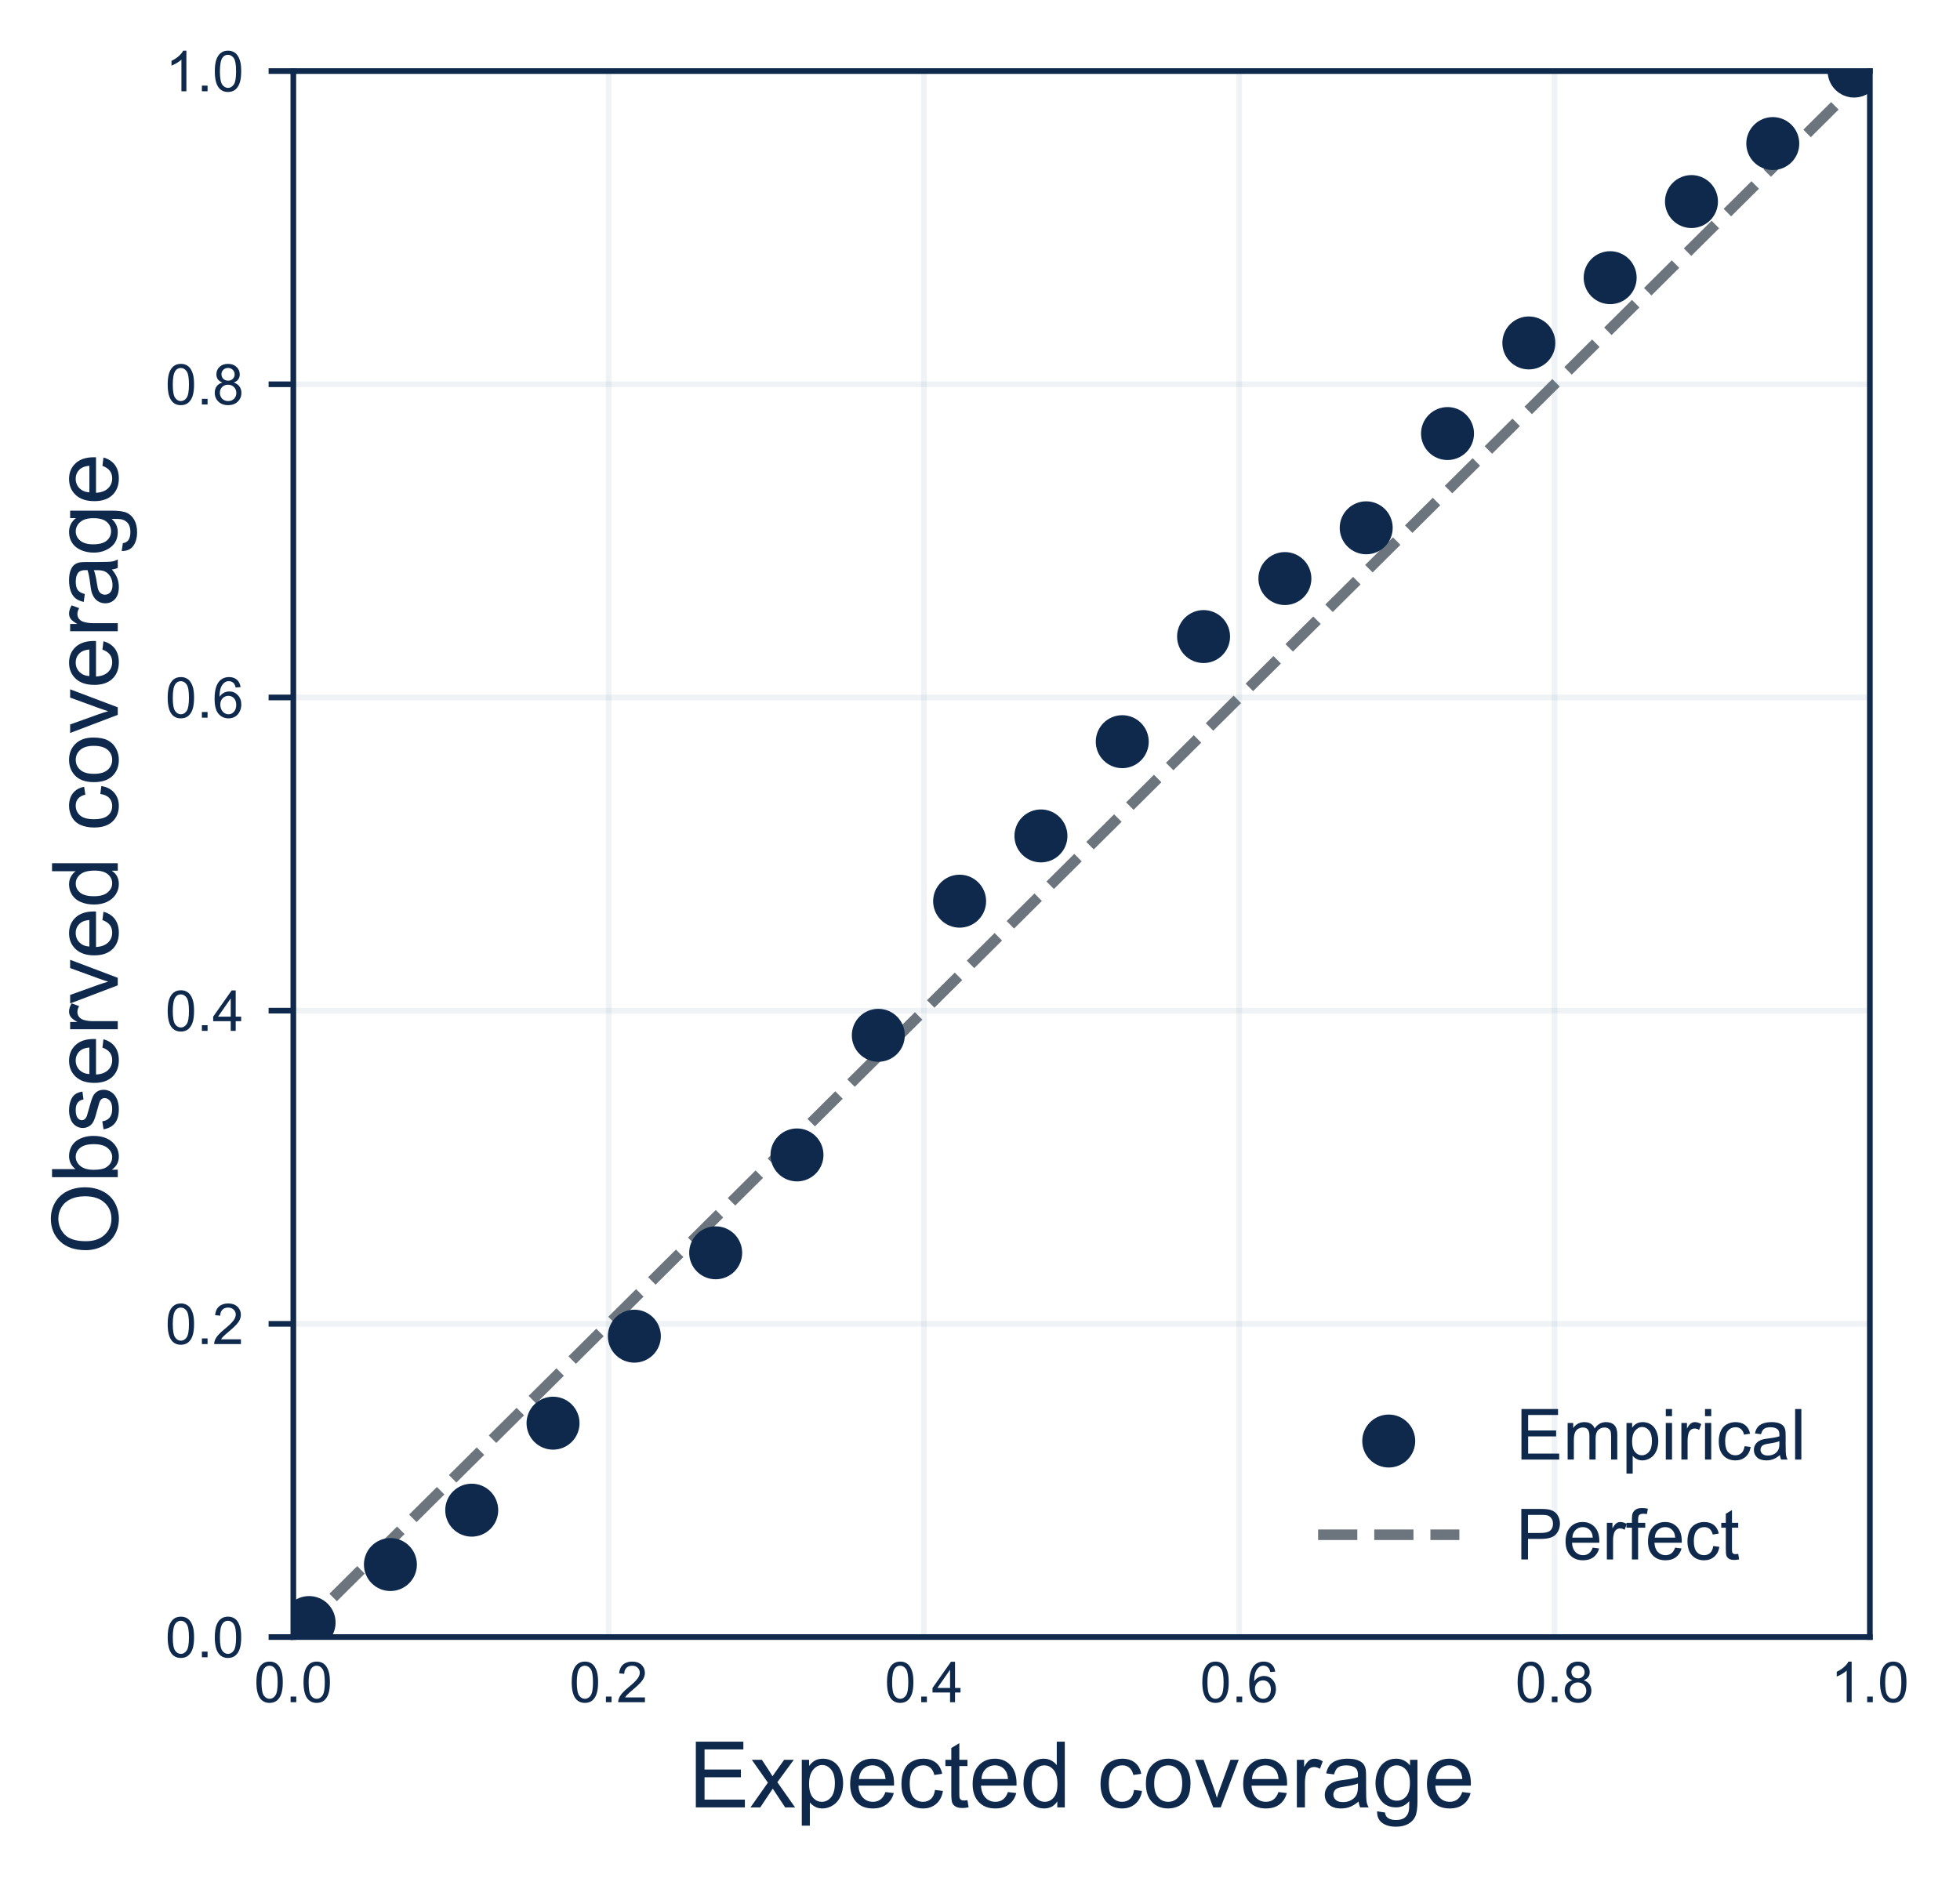
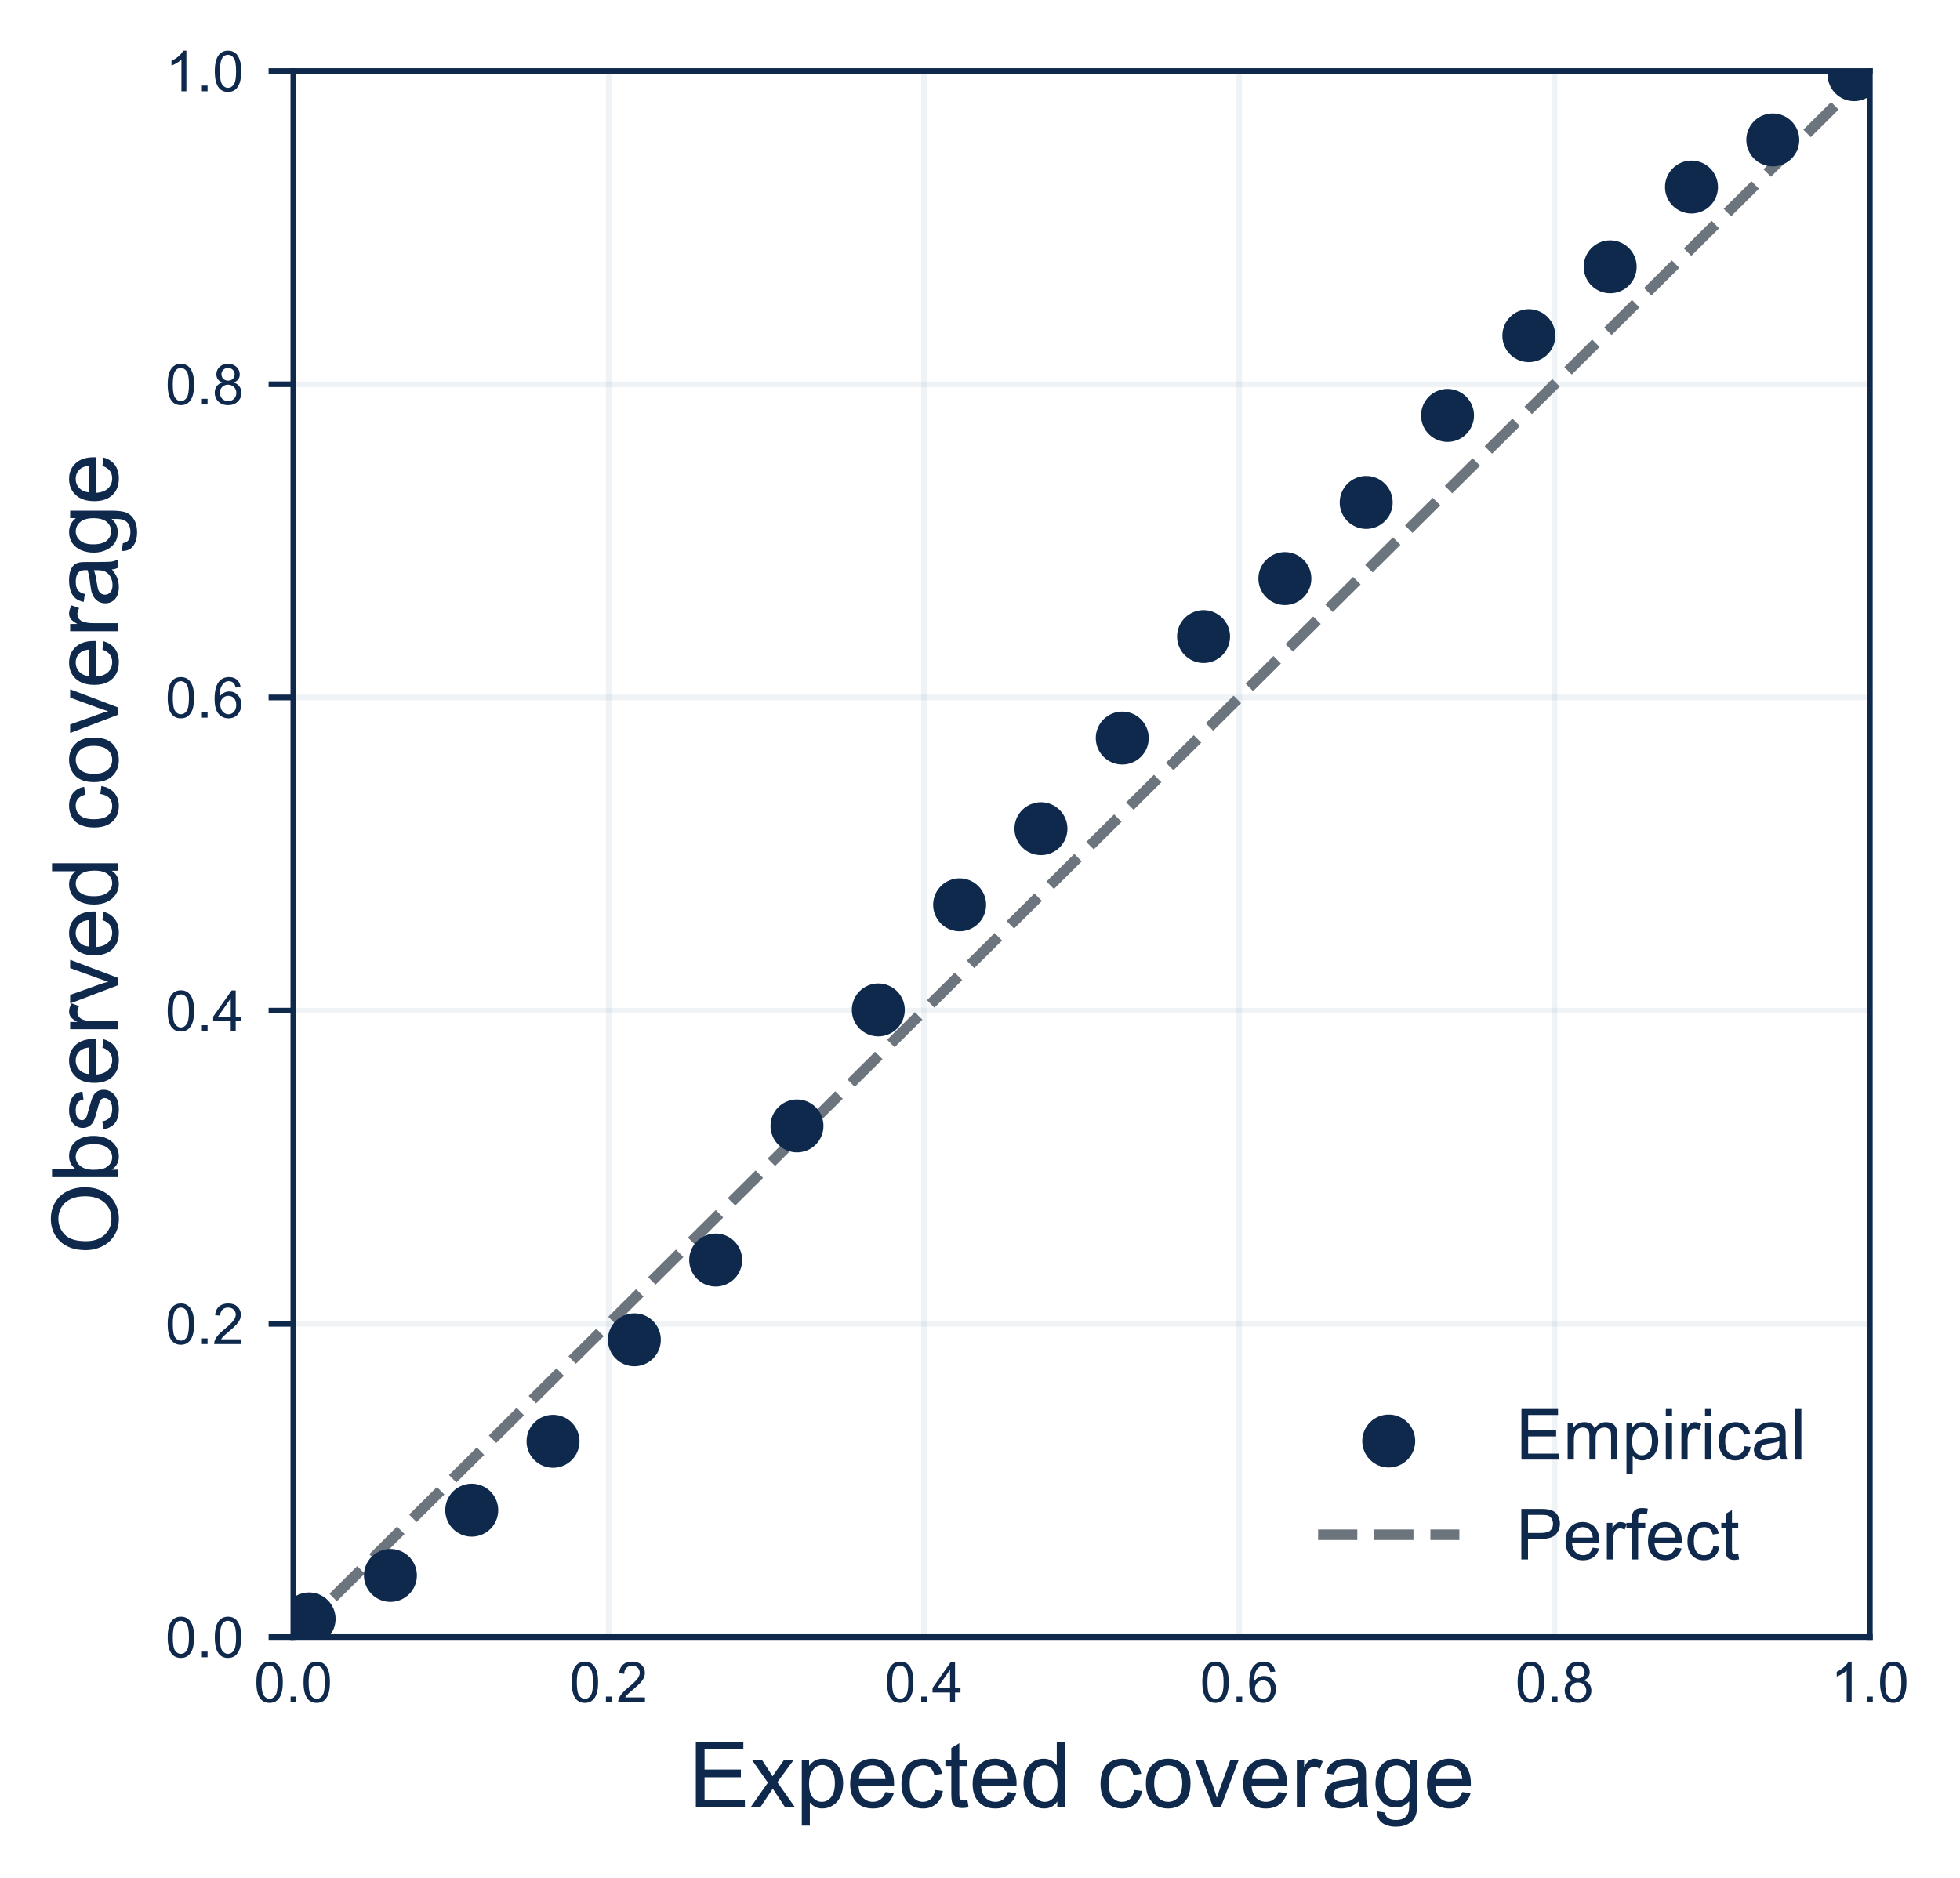
<svg xmlns="http://www.w3.org/2000/svg" xmlns:xlink="http://www.w3.org/1999/xlink" width="277.488pt" height="265.881pt" viewBox="0 0 277.488 265.881" version="1.1">
  <defs>
    <style type="text/css">*{stroke-linejoin: round; stroke-linecap: butt}</style>
  </defs>
  <g id="figure_1">
    <g id="patch_1">
      <path d="M 0 265.881  L 277.488 265.881  L 277.488 0  L 0 0  L 0 265.881  z " style="fill: none" />
    </g>
    <g id="axes_1">
      <g id="patch_2">
        <path d="M 41.528 231.823  L 264.728 231.823  L 264.728 10.063  L 41.528 10.063  L 41.528 231.823  z " style="fill: none" />
      </g>
      <g id="line2d_1">
-         <path d="M 41.528 231.823  L 264.728 10.063  " clip-path="url(#p362c05d0bc)" style="fill: none; stroke-dasharray: 5.55,2.4; stroke-dashoffset: 0; stroke: #6c757d; stroke-width: 1.5" />
+         <path d="M 41.528 231.823  L 264.728 10.063  " clip-path="url(#p320920000f)" style="fill: none; stroke-dasharray: 5.55,2.4; stroke-dashoffset: 0; stroke: #6c757d; stroke-width: 1.5" />
      </g>
      <g id="matplotlib.axis_1">
        <g id="xtick_1">
          <g id="line2d_2">
-             <path d="M 41.528 231.823  L 41.528 10.063  " clip-path="url(#p362c05d0bc)" style="fill: none; stroke: #5f86a5; stroke-opacity: 0.1; stroke-width: 0.8; stroke-linecap: square" />
+             <path d="M 41.528 231.823  L 41.528 10.063  " clip-path="url(#p320920000f)" style="fill: none; stroke: #5f86a5; stroke-opacity: 0.1; stroke-width: 0.8; stroke-linecap: square" />
          </g>
          <g id="line2d_3" />
          <g id="text_1">
            <g style="fill: #0e294c" transform="translate(35.96781 241.0494) scale(0.08 -0.08)">
              <defs>
                <path id="ArialMT-30" d="M 266 2259  Q 266 3072 433 3567  Q 600 4063 929 4331  Q 1259 4600 1759 4600  Q 2128 4600 2406 4451  Q 2684 4303 2865 4023  Q 3047 3744 3150 3342  Q 3253 2941 3253 2259  Q 3253 1453 3087 958  Q 2922 463 2592 192  Q 2263 -78 1759 -78  Q 1097 -78 719 397  Q 266 969 266 2259  z M 844 2259  Q 844 1131 1108 757  Q 1372 384 1759 384  Q 2147 384 2411 759  Q 2675 1134 2675 2259  Q 2675 3391 2411 3762  Q 2147 4134 1753 4134  Q 1366 4134 1134 3806  Q 844 3388 844 2259  z " transform="scale(0.015625)" />
                <path id="ArialMT-2e" d="M 581 0  L 581 641  L 1222 641  L 1222 0  L 581 0  z " transform="scale(0.015625)" />
              </defs>
              <use xlink:href="#ArialMT-30" />
              <use xlink:href="#ArialMT-2e" transform="translate(55.61523 0)" />
              <use xlink:href="#ArialMT-30" transform="translate(83.39844 0)" />
            </g>
          </g>
        </g>
        <g id="xtick_2">
          <g id="line2d_4">
-             <path d="M 86.168 231.823  L 86.168 10.063  " clip-path="url(#p362c05d0bc)" style="fill: none; stroke: #5f86a5; stroke-opacity: 0.1; stroke-width: 0.8; stroke-linecap: square" />
+             <path d="M 86.168 231.823  L 86.168 10.063  " clip-path="url(#p320920000f)" style="fill: none; stroke: #5f86a5; stroke-opacity: 0.1; stroke-width: 0.8; stroke-linecap: square" />
          </g>
          <g id="line2d_5" />
          <g id="text_2">
            <g style="fill: #0e294c" transform="translate(80.60781 241.0494) scale(0.08 -0.08)">
              <defs>
                <path id="ArialMT-32" d="M 3222 541  L 3222 0  L 194 0  Q 188 203 259 391  Q 375 700 629 1000  Q 884 1300 1366 1694  Q 2113 2306 2375 2664  Q 2638 3022 2638 3341  Q 2638 3675 2398 3904  Q 2159 4134 1775 4134  Q 1369 4134 1125 3890  Q 881 3647 878 3216  L 300 3275  Q 359 3922 746 4261  Q 1134 4600 1788 4600  Q 2447 4600 2831 4234  Q 3216 3869 3216 3328  Q 3216 3053 3103 2787  Q 2991 2522 2730 2228  Q 2469 1934 1863 1422  Q 1356 997 1212 845  Q 1069 694 975 541  L 3222 541  z " transform="scale(0.015625)" />
              </defs>
              <use xlink:href="#ArialMT-30" />
              <use xlink:href="#ArialMT-2e" transform="translate(55.61523 0)" />
              <use xlink:href="#ArialMT-32" transform="translate(83.39844 0)" />
            </g>
          </g>
        </g>
        <g id="xtick_3">
          <g id="line2d_6">
-             <path d="M 130.808 231.823  L 130.808 10.063  " clip-path="url(#p362c05d0bc)" style="fill: none; stroke: #5f86a5; stroke-opacity: 0.1; stroke-width: 0.8; stroke-linecap: square" />
+             <path d="M 130.808 231.823  L 130.808 10.063  " clip-path="url(#p320920000f)" style="fill: none; stroke: #5f86a5; stroke-opacity: 0.1; stroke-width: 0.8; stroke-linecap: square" />
          </g>
          <g id="line2d_7" />
          <g id="text_3">
            <g style="fill: #0e294c" transform="translate(125.2478 241.0494) scale(0.08 -0.08)">
              <defs>
                <path id="ArialMT-34" d="M 2069 0  L 2069 1097  L 81 1097  L 81 1613  L 2172 4581  L 2631 4581  L 2631 1613  L 3250 1613  L 3250 1097  L 2631 1097  L 2631 0  L 2069 0  z M 2069 1613  L 2069 3678  L 634 1613  L 2069 1613  z " transform="scale(0.015625)" />
              </defs>
              <use xlink:href="#ArialMT-30" />
              <use xlink:href="#ArialMT-2e" transform="translate(55.61523 0)" />
              <use xlink:href="#ArialMT-34" transform="translate(83.39844 0)" />
            </g>
          </g>
        </g>
        <g id="xtick_4">
          <g id="line2d_8">
-             <path d="M 175.448 231.823  L 175.448 10.063  " clip-path="url(#p362c05d0bc)" style="fill: none; stroke: #5f86a5; stroke-opacity: 0.1; stroke-width: 0.8; stroke-linecap: square" />
+             <path d="M 175.448 231.823  L 175.448 10.063  " clip-path="url(#p320920000f)" style="fill: none; stroke: #5f86a5; stroke-opacity: 0.1; stroke-width: 0.8; stroke-linecap: square" />
          </g>
          <g id="line2d_9" />
          <g id="text_4">
            <g style="fill: #0e294c" transform="translate(169.8878 241.0494) scale(0.08 -0.08)">
              <defs>
                <path id="ArialMT-36" d="M 3184 3459  L 2625 3416  Q 2550 3747 2413 3897  Q 2184 4138 1850 4138  Q 1581 4138 1378 3988  Q 1113 3794 959 3422  Q 806 3050 800 2363  Q 1003 2672 1297 2822  Q 1591 2972 1913 2972  Q 2475 2972 2870 2558  Q 3266 2144 3266 1488  Q 3266 1056 3080 686  Q 2894 316 2569 119  Q 2244 -78 1831 -78  Q 1128 -78 684 439  Q 241 956 241 2144  Q 241 3472 731 4075  Q 1159 4600 1884 4600  Q 2425 4600 2770 4297  Q 3116 3994 3184 3459  z M 888 1484  Q 888 1194 1011 928  Q 1134 663 1356 523  Q 1578 384 1822 384  Q 2178 384 2434 671  Q 2691 959 2691 1453  Q 2691 1928 2437 2201  Q 2184 2475 1800 2475  Q 1419 2475 1153 2201  Q 888 1928 888 1484  z " transform="scale(0.015625)" />
              </defs>
              <use xlink:href="#ArialMT-30" />
              <use xlink:href="#ArialMT-2e" transform="translate(55.61523 0)" />
              <use xlink:href="#ArialMT-36" transform="translate(83.39844 0)" />
            </g>
          </g>
        </g>
        <g id="xtick_5">
          <g id="line2d_10">
-             <path d="M 220.088 231.823  L 220.088 10.063  " clip-path="url(#p362c05d0bc)" style="fill: none; stroke: #5f86a5; stroke-opacity: 0.1; stroke-width: 0.8; stroke-linecap: square" />
+             <path d="M 220.088 231.823  L 220.088 10.063  " clip-path="url(#p320920000f)" style="fill: none; stroke: #5f86a5; stroke-opacity: 0.1; stroke-width: 0.8; stroke-linecap: square" />
          </g>
          <g id="line2d_11" />
          <g id="text_5">
            <g style="fill: #0e294c" transform="translate(214.5278 241.0494) scale(0.08 -0.08)">
              <defs>
                <path id="ArialMT-38" d="M 1131 2484  Q 781 2613 612 2850  Q 444 3088 444 3419  Q 444 3919 803 4259  Q 1163 4600 1759 4600  Q 2359 4600 2725 4251  Q 3091 3903 3091 3403  Q 3091 3084 2923 2848  Q 2756 2613 2416 2484  Q 2838 2347 3058 2040  Q 3278 1734 3278 1309  Q 3278 722 2862 322  Q 2447 -78 1769 -78  Q 1091 -78 675 323  Q 259 725 259 1325  Q 259 1772 486 2073  Q 713 2375 1131 2484  z M 1019 3438  Q 1019 3113 1228 2906  Q 1438 2700 1772 2700  Q 2097 2700 2305 2904  Q 2513 3109 2513 3406  Q 2513 3716 2298 3927  Q 2084 4138 1766 4138  Q 1444 4138 1231 3931  Q 1019 3725 1019 3438  z M 838 1322  Q 838 1081 952 856  Q 1066 631 1291 507  Q 1516 384 1775 384  Q 2178 384 2440 643  Q 2703 903 2703 1303  Q 2703 1709 2433 1975  Q 2163 2241 1756 2241  Q 1359 2241 1098 1978  Q 838 1716 838 1322  z " transform="scale(0.015625)" />
              </defs>
              <use xlink:href="#ArialMT-30" />
              <use xlink:href="#ArialMT-2e" transform="translate(55.61523 0)" />
              <use xlink:href="#ArialMT-38" transform="translate(83.39844 0)" />
            </g>
          </g>
        </g>
        <g id="xtick_6">
          <g id="line2d_12">
-             <path d="M 264.728 231.823  L 264.728 10.063  " clip-path="url(#p362c05d0bc)" style="fill: none; stroke: #5f86a5; stroke-opacity: 0.1; stroke-width: 0.8; stroke-linecap: square" />
+             <path d="M 264.728 231.823  L 264.728 10.063  " clip-path="url(#p320920000f)" style="fill: none; stroke: #5f86a5; stroke-opacity: 0.1; stroke-width: 0.8; stroke-linecap: square" />
          </g>
          <g id="line2d_13" />
          <g id="text_6">
            <g style="fill: #0e294c" transform="translate(259.1678 241.0494) scale(0.08 -0.08)">
              <defs>
                <path id="ArialMT-31" d="M 2384 0  L 1822 0  L 1822 3584  Q 1619 3391 1289 3197  Q 959 3003 697 2906  L 697 3450  Q 1169 3672 1522 3987  Q 1875 4303 2022 4600  L 2384 4600  L 2384 0  z " transform="scale(0.015625)" />
              </defs>
              <use xlink:href="#ArialMT-31" />
              <use xlink:href="#ArialMT-2e" transform="translate(55.61523 0)" />
              <use xlink:href="#ArialMT-30" transform="translate(83.39844 0)" />
            </g>
          </g>
        </g>
        <g id="text_7">
          <g style="fill: #0e294c" transform="translate(97.48477 255.9445) scale(0.13 -0.13)">
            <defs>
              <path id="ArialMT-45" d="M 506 0  L 506 4581  L 3819 4581  L 3819 4041  L 1113 4041  L 1113 2638  L 3647 2638  L 3647 2100  L 1113 2100  L 1113 541  L 3925 541  L 3925 0  L 506 0  z " transform="scale(0.015625)" />
              <path id="ArialMT-78" d="M 47 0  L 1259 1725  L 138 3319  L 841 3319  L 1350 2541  Q 1494 2319 1581 2169  Q 1719 2375 1834 2534  L 2394 3319  L 3066 3319  L 1919 1756  L 3153 0  L 2463 0  L 1781 1031  L 1600 1309  L 728 0  L 47 0  z " transform="scale(0.015625)" />
              <path id="ArialMT-70" d="M 422 -1272  L 422 3319  L 934 3319  L 934 2888  Q 1116 3141 1344 3267  Q 1572 3394 1897 3394  Q 2322 3394 2647 3175  Q 2972 2956 3137 2557  Q 3303 2159 3303 1684  Q 3303 1175 3120 767  Q 2938 359 2589 142  Q 2241 -75 1856 -75  Q 1575 -75 1351 44  Q 1128 163 984 344  L 984 -1272  L 422 -1272  z M 931 1641  Q 931 1000 1190 694  Q 1450 388 1819 388  Q 2194 388 2461 705  Q 2728 1022 2728 1688  Q 2728 2322 2467 2637  Q 2206 2953 1844 2953  Q 1484 2953 1207 2617  Q 931 2281 931 1641  z " transform="scale(0.015625)" />
              <path id="ArialMT-65" d="M 2694 1069  L 3275 997  Q 3138 488 2766 206  Q 2394 -75 1816 -75  Q 1088 -75 661 373  Q 234 822 234 1631  Q 234 2469 665 2931  Q 1097 3394 1784 3394  Q 2450 3394 2872 2941  Q 3294 2488 3294 1666  Q 3294 1616 3291 1516  L 816 1516  Q 847 969 1125 678  Q 1403 388 1819 388  Q 2128 388 2347 550  Q 2566 713 2694 1069  z M 847 1978  L 2700 1978  Q 2663 2397 2488 2606  Q 2219 2931 1791 2931  Q 1403 2931 1139 2672  Q 875 2413 847 1978  z " transform="scale(0.015625)" />
              <path id="ArialMT-63" d="M 2588 1216  L 3141 1144  Q 3050 572 2676 248  Q 2303 -75 1759 -75  Q 1078 -75 664 370  Q 250 816 250 1647  Q 250 2184 428 2587  Q 606 2991 970 3192  Q 1334 3394 1763 3394  Q 2303 3394 2647 3120  Q 2991 2847 3088 2344  L 2541 2259  Q 2463 2594 2264 2762  Q 2066 2931 1784 2931  Q 1359 2931 1093 2626  Q 828 2322 828 1663  Q 828 994 1084 691  Q 1341 388 1753 388  Q 2084 388 2306 591  Q 2528 794 2588 1216  z " transform="scale(0.015625)" />
              <path id="ArialMT-74" d="M 1650 503  L 1731 6  Q 1494 -44 1306 -44  Q 1000 -44 831 53  Q 663 150 594 308  Q 525 466 525 972  L 525 2881  L 113 2881  L 113 3319  L 525 3319  L 525 4141  L 1084 4478  L 1084 3319  L 1650 3319  L 1650 2881  L 1084 2881  L 1084 941  Q 1084 700 1114 631  Q 1144 563 1211 522  Q 1278 481 1403 481  Q 1497 481 1650 503  z " transform="scale(0.015625)" />
              <path id="ArialMT-64" d="M 2575 0  L 2575 419  Q 2259 -75 1647 -75  Q 1250 -75 917 144  Q 584 363 401 755  Q 219 1147 219 1656  Q 219 2153 384 2558  Q 550 2963 881 3178  Q 1213 3394 1622 3394  Q 1922 3394 2156 3267  Q 2391 3141 2538 2938  L 2538 4581  L 3097 4581  L 3097 0  L 2575 0  z M 797 1656  Q 797 1019 1065 703  Q 1334 388 1700 388  Q 2069 388 2326 689  Q 2584 991 2584 1609  Q 2584 2291 2321 2609  Q 2059 2928 1675 2928  Q 1300 2928 1048 2622  Q 797 2316 797 1656  z " transform="scale(0.015625)" />
              <path id="ArialMT-20" transform="scale(0.015625)" />
              <path id="ArialMT-6f" d="M 213 1659  Q 213 2581 725 3025  Q 1153 3394 1769 3394  Q 2453 3394 2887 2945  Q 3322 2497 3322 1706  Q 3322 1066 3130 698  Q 2938 331 2570 128  Q 2203 -75 1769 -75  Q 1072 -75 642 372  Q 213 819 213 1659  z M 791 1659  Q 791 1022 1069 705  Q 1347 388 1769 388  Q 2188 388 2466 706  Q 2744 1025 2744 1678  Q 2744 2294 2464 2611  Q 2184 2928 1769 2928  Q 1347 2928 1069 2612  Q 791 2297 791 1659  z " transform="scale(0.015625)" />
              <path id="ArialMT-76" d="M 1344 0  L 81 3319  L 675 3319  L 1388 1331  Q 1503 1009 1600 663  Q 1675 925 1809 1294  L 2547 3319  L 3125 3319  L 1869 0  L 1344 0  z " transform="scale(0.015625)" />
              <path id="ArialMT-72" d="M 416 0  L 416 3319  L 922 3319  L 922 2816  Q 1116 3169 1280 3281  Q 1444 3394 1641 3394  Q 1925 3394 2219 3213  L 2025 2691  Q 1819 2813 1613 2813  Q 1428 2813 1281 2702  Q 1134 2591 1072 2394  Q 978 2094 978 1738  L 978 0  L 416 0  z " transform="scale(0.015625)" />
              <path id="ArialMT-61" d="M 2588 409  Q 2275 144 1986 34  Q 1697 -75 1366 -75  Q 819 -75 525 192  Q 231 459 231 875  Q 231 1119 342 1320  Q 453 1522 633 1644  Q 813 1766 1038 1828  Q 1203 1872 1538 1913  Q 2219 1994 2541 2106  Q 2544 2222 2544 2253  Q 2544 2597 2384 2738  Q 2169 2928 1744 2928  Q 1347 2928 1158 2789  Q 969 2650 878 2297  L 328 2372  Q 403 2725 575 2942  Q 747 3159 1072 3276  Q 1397 3394 1825 3394  Q 2250 3394 2515 3294  Q 2781 3194 2906 3042  Q 3031 2891 3081 2659  Q 3109 2516 3109 2141  L 3109 1391  Q 3109 606 3145 398  Q 3181 191 3288 0  L 2700 0  Q 2613 175 2588 409  z M 2541 1666  Q 2234 1541 1622 1453  Q 1275 1403 1131 1340  Q 988 1278 909 1158  Q 831 1038 831 891  Q 831 666 1001 516  Q 1172 366 1500 366  Q 1825 366 2078 508  Q 2331 650 2450 897  Q 2541 1088 2541 1459  L 2541 1666  z " transform="scale(0.015625)" />
              <path id="ArialMT-67" d="M 319 -275  L 866 -356  Q 900 -609 1056 -725  Q 1266 -881 1628 -881  Q 2019 -881 2231 -725  Q 2444 -569 2519 -288  Q 2563 -116 2559 434  Q 2191 0 1641 0  Q 956 0 581 494  Q 206 988 206 1678  Q 206 2153 378 2554  Q 550 2956 876 3175  Q 1203 3394 1644 3394  Q 2231 3394 2613 2919  L 2613 3319  L 3131 3319  L 3131 450  Q 3131 -325 2973 -648  Q 2816 -972 2473 -1159  Q 2131 -1347 1631 -1347  Q 1038 -1347 672 -1080  Q 306 -813 319 -275  z M 784 1719  Q 784 1066 1043 766  Q 1303 466 1694 466  Q 2081 466 2343 764  Q 2606 1063 2606 1700  Q 2606 2309 2336 2618  Q 2066 2928 1684 2928  Q 1309 2928 1046 2623  Q 784 2319 784 1719  z " transform="scale(0.015625)" />
            </defs>
            <use xlink:href="#ArialMT-45" />
            <use xlink:href="#ArialMT-78" transform="translate(66.69922 0)" />
            <use xlink:href="#ArialMT-70" transform="translate(116.6992 0)" />
            <use xlink:href="#ArialMT-65" transform="translate(172.3145 0)" />
            <use xlink:href="#ArialMT-63" transform="translate(227.9297 0)" />
            <use xlink:href="#ArialMT-74" transform="translate(277.9297 0)" />
            <use xlink:href="#ArialMT-65" transform="translate(305.7129 0)" />
            <use xlink:href="#ArialMT-64" transform="translate(361.3281 0)" />
            <use xlink:href="#ArialMT-20" transform="translate(416.9434 0)" />
            <use xlink:href="#ArialMT-63" transform="translate(444.7266 0)" />
            <use xlink:href="#ArialMT-6f" transform="translate(494.7266 0)" />
            <use xlink:href="#ArialMT-76" transform="translate(550.3418 0)" />
            <use xlink:href="#ArialMT-65" transform="translate(600.3418 0)" />
            <use xlink:href="#ArialMT-72" transform="translate(655.957 0)" />
            <use xlink:href="#ArialMT-61" transform="translate(689.2578 0)" />
            <use xlink:href="#ArialMT-67" transform="translate(744.873 0)" />
            <use xlink:href="#ArialMT-65" transform="translate(800.4883 0)" />
          </g>
        </g>
      </g>
      <g id="matplotlib.axis_2">
        <g id="ytick_1">
          <g id="line2d_14">
-             <path d="M 41.528 231.823  L 264.728 231.823  " clip-path="url(#p362c05d0bc)" style="fill: none; stroke: #5f86a5; stroke-opacity: 0.1; stroke-width: 0.8; stroke-linecap: square" />
+             <path d="M 41.528 231.823  L 264.728 231.823  " clip-path="url(#p320920000f)" style="fill: none; stroke: #5f86a5; stroke-opacity: 0.1; stroke-width: 0.8; stroke-linecap: square" />
          </g>
          <g id="line2d_15">
            <defs>
-               <path id="m3903a68712" d="M 0 0  L -3.5 0  " style="stroke: #0e294c; stroke-width: 0.8" />
-             </defs>
-             <g>
-               <use xlink:href="#m3903a68712" x="41.528" y="231.823" style="fill: #0e294c; stroke: #0e294c; stroke-width: 0.8" />
+               <path id="m361ab928a1" d="M 0 0  L -3.5 0  " style="stroke: #0e294c; stroke-width: 0.8" />
+             </defs>
+             <g>
+               <use xlink:href="#m361ab928a1" x="41.528" y="231.823" style="fill: #0e294c; stroke: #0e294c; stroke-width: 0.8" />
            </g>
          </g>
          <g id="text_8">
            <g style="fill: #0e294c" transform="translate(23.40781 234.6863) scale(0.08 -0.08)">
              <use xlink:href="#ArialMT-30" />
              <use xlink:href="#ArialMT-2e" transform="translate(55.61523 0)" />
              <use xlink:href="#ArialMT-30" transform="translate(83.39844 0)" />
            </g>
          </g>
        </g>
        <g id="ytick_2">
          <g id="line2d_16">
-             <path d="M 41.528 187.471  L 264.728 187.471  " clip-path="url(#p362c05d0bc)" style="fill: none; stroke: #5f86a5; stroke-opacity: 0.1; stroke-width: 0.8; stroke-linecap: square" />
+             <path d="M 41.528 187.471  L 264.728 187.471  " clip-path="url(#p320920000f)" style="fill: none; stroke: #5f86a5; stroke-opacity: 0.1; stroke-width: 0.8; stroke-linecap: square" />
          </g>
          <g id="line2d_17">
            <g>
-               <use xlink:href="#m3903a68712" x="41.528" y="187.471" style="fill: #0e294c; stroke: #0e294c; stroke-width: 0.8" />
+               <use xlink:href="#m361ab928a1" x="41.528" y="187.471" style="fill: #0e294c; stroke: #0e294c; stroke-width: 0.8" />
            </g>
          </g>
          <g id="text_9">
            <g style="fill: #0e294c" transform="translate(23.40781 190.3342) scale(0.08 -0.08)">
              <use xlink:href="#ArialMT-30" />
              <use xlink:href="#ArialMT-2e" transform="translate(55.61523 0)" />
              <use xlink:href="#ArialMT-32" transform="translate(83.39844 0)" />
            </g>
          </g>
        </g>
        <g id="ytick_3">
          <g id="line2d_18">
-             <path d="M 41.528 143.119  L 264.728 143.119  " clip-path="url(#p362c05d0bc)" style="fill: none; stroke: #5f86a5; stroke-opacity: 0.1; stroke-width: 0.8; stroke-linecap: square" />
+             <path d="M 41.528 143.119  L 264.728 143.119  " clip-path="url(#p320920000f)" style="fill: none; stroke: #5f86a5; stroke-opacity: 0.1; stroke-width: 0.8; stroke-linecap: square" />
          </g>
          <g id="line2d_19">
            <g>
-               <use xlink:href="#m3903a68712" x="41.528" y="143.119" style="fill: #0e294c; stroke: #0e294c; stroke-width: 0.8" />
+               <use xlink:href="#m361ab928a1" x="41.528" y="143.119" style="fill: #0e294c; stroke: #0e294c; stroke-width: 0.8" />
            </g>
          </g>
          <g id="text_10">
            <g style="fill: #0e294c" transform="translate(23.40781 145.9822) scale(0.08 -0.08)">
              <use xlink:href="#ArialMT-30" />
              <use xlink:href="#ArialMT-2e" transform="translate(55.61523 0)" />
              <use xlink:href="#ArialMT-34" transform="translate(83.39844 0)" />
            </g>
          </g>
        </g>
        <g id="ytick_4">
          <g id="line2d_20">
-             <path d="M 41.528 98.767  L 264.728 98.767  " clip-path="url(#p362c05d0bc)" style="fill: none; stroke: #5f86a5; stroke-opacity: 0.1; stroke-width: 0.8; stroke-linecap: square" />
+             <path d="M 41.528 98.767  L 264.728 98.767  " clip-path="url(#p320920000f)" style="fill: none; stroke: #5f86a5; stroke-opacity: 0.1; stroke-width: 0.8; stroke-linecap: square" />
          </g>
          <g id="line2d_21">
            <g>
-               <use xlink:href="#m3903a68712" x="41.528" y="98.767" style="fill: #0e294c; stroke: #0e294c; stroke-width: 0.8" />
+               <use xlink:href="#m361ab928a1" x="41.528" y="98.767" style="fill: #0e294c; stroke: #0e294c; stroke-width: 0.8" />
            </g>
          </g>
          <g id="text_11">
            <g style="fill: #0e294c" transform="translate(23.40781 101.6303) scale(0.08 -0.08)">
              <use xlink:href="#ArialMT-30" />
              <use xlink:href="#ArialMT-2e" transform="translate(55.61523 0)" />
              <use xlink:href="#ArialMT-36" transform="translate(83.39844 0)" />
            </g>
          </g>
        </g>
        <g id="ytick_5">
          <g id="line2d_22">
-             <path d="M 41.528 54.415  L 264.728 54.415  " clip-path="url(#p362c05d0bc)" style="fill: none; stroke: #5f86a5; stroke-opacity: 0.1; stroke-width: 0.8; stroke-linecap: square" />
+             <path d="M 41.528 54.415  L 264.728 54.415  " clip-path="url(#p320920000f)" style="fill: none; stroke: #5f86a5; stroke-opacity: 0.1; stroke-width: 0.8; stroke-linecap: square" />
          </g>
          <g id="line2d_23">
            <g>
-               <use xlink:href="#m3903a68712" x="41.528" y="54.415" style="fill: #0e294c; stroke: #0e294c; stroke-width: 0.8" />
+               <use xlink:href="#m361ab928a1" x="41.528" y="54.415" style="fill: #0e294c; stroke: #0e294c; stroke-width: 0.8" />
            </g>
          </g>
          <g id="text_12">
            <g style="fill: #0e294c" transform="translate(23.40781 57.27825) scale(0.08 -0.08)">
              <use xlink:href="#ArialMT-30" />
              <use xlink:href="#ArialMT-2e" transform="translate(55.61523 0)" />
              <use xlink:href="#ArialMT-38" transform="translate(83.39844 0)" />
            </g>
          </g>
        </g>
        <g id="ytick_6">
          <g id="line2d_24">
-             <path d="M 41.528 10.063  L 264.728 10.063  " clip-path="url(#p362c05d0bc)" style="fill: none; stroke: #5f86a5; stroke-opacity: 0.1; stroke-width: 0.8; stroke-linecap: square" />
+             <path d="M 41.528 10.063  L 264.728 10.063  " clip-path="url(#p320920000f)" style="fill: none; stroke: #5f86a5; stroke-opacity: 0.1; stroke-width: 0.8; stroke-linecap: square" />
          </g>
          <g id="line2d_25">
            <g>
-               <use xlink:href="#m3903a68712" x="41.528" y="10.063" style="fill: #0e294c; stroke: #0e294c; stroke-width: 0.8" />
+               <use xlink:href="#m361ab928a1" x="41.528" y="10.063" style="fill: #0e294c; stroke: #0e294c; stroke-width: 0.8" />
            </g>
          </g>
          <g id="text_13">
            <g style="fill: #0e294c" transform="translate(23.40781 12.92625) scale(0.08 -0.08)">
              <use xlink:href="#ArialMT-31" />
              <use xlink:href="#ArialMT-2e" transform="translate(55.61523 0)" />
              <use xlink:href="#ArialMT-30" transform="translate(83.39844 0)" />
            </g>
          </g>
        </g>
        <g id="text_14">
          <g style="fill: #0e294c" transform="translate(16.67172 177.6648) rotate(-90) scale(0.13 -0.13)">
            <defs>
              <path id="ArialMT-4f" d="M 309 2231  Q 309 3372 921 4017  Q 1534 4663 2503 4663  Q 3138 4663 3647 4359  Q 4156 4056 4423 3514  Q 4691 2972 4691 2284  Q 4691 1588 4409 1038  Q 4128 488 3612 205  Q 3097 -78 2500 -78  Q 1853 -78 1343 234  Q 834 547 571 1087  Q 309 1628 309 2231  z M 934 2222  Q 934 1394 1379 917  Q 1825 441 2497 441  Q 3181 441 3623 922  Q 4066 1403 4066 2288  Q 4066 2847 3877 3264  Q 3688 3681 3323 3911  Q 2959 4141 2506 4141  Q 1863 4141 1398 3698  Q 934 3256 934 2222  z " transform="scale(0.015625)" />
              <path id="ArialMT-62" d="M 941 0  L 419 0  L 419 4581  L 981 4581  L 981 2947  Q 1338 3394 1891 3394  Q 2197 3394 2470 3270  Q 2744 3147 2920 2923  Q 3097 2700 3197 2384  Q 3297 2069 3297 1709  Q 3297 856 2875 390  Q 2453 -75 1863 -75  Q 1275 -75 941 416  L 941 0  z M 934 1684  Q 934 1088 1097 822  Q 1363 388 1816 388  Q 2184 388 2453 708  Q 2722 1028 2722 1663  Q 2722 2313 2464 2622  Q 2206 2931 1841 2931  Q 1472 2931 1203 2611  Q 934 2291 934 1684  z " transform="scale(0.015625)" />
              <path id="ArialMT-73" d="M 197 991  L 753 1078  Q 800 744 1014 566  Q 1228 388 1613 388  Q 2000 388 2187 545  Q 2375 703 2375 916  Q 2375 1106 2209 1216  Q 2094 1291 1634 1406  Q 1016 1563 777 1677  Q 538 1791 414 1992  Q 291 2194 291 2438  Q 291 2659 392 2848  Q 494 3038 669 3163  Q 800 3259 1026 3326  Q 1253 3394 1513 3394  Q 1903 3394 2198 3281  Q 2494 3169 2634 2976  Q 2775 2784 2828 2463  L 2278 2388  Q 2241 2644 2061 2787  Q 1881 2931 1553 2931  Q 1166 2931 1000 2803  Q 834 2675 834 2503  Q 834 2394 903 2306  Q 972 2216 1119 2156  Q 1203 2125 1616 2013  Q 2213 1853 2448 1751  Q 2684 1650 2818 1456  Q 2953 1263 2953 975  Q 2953 694 2789 445  Q 2625 197 2315 61  Q 2006 -75 1616 -75  Q 969 -75 630 194  Q 291 463 197 991  z " transform="scale(0.015625)" />
            </defs>
            <use xlink:href="#ArialMT-4f" />
            <use xlink:href="#ArialMT-62" transform="translate(77.7832 0)" />
            <use xlink:href="#ArialMT-73" transform="translate(133.3984 0)" />
            <use xlink:href="#ArialMT-65" transform="translate(183.3984 0)" />
            <use xlink:href="#ArialMT-72" transform="translate(239.0137 0)" />
            <use xlink:href="#ArialMT-76" transform="translate(272.3145 0)" />
            <use xlink:href="#ArialMT-65" transform="translate(322.3145 0)" />
            <use xlink:href="#ArialMT-64" transform="translate(377.9297 0)" />
            <use xlink:href="#ArialMT-20" transform="translate(433.5449 0)" />
            <use xlink:href="#ArialMT-63" transform="translate(461.3281 0)" />
            <use xlink:href="#ArialMT-6f" transform="translate(511.3281 0)" />
            <use xlink:href="#ArialMT-76" transform="translate(566.9434 0)" />
            <use xlink:href="#ArialMT-65" transform="translate(616.9434 0)" />
            <use xlink:href="#ArialMT-72" transform="translate(672.5586 0)" />
            <use xlink:href="#ArialMT-61" transform="translate(705.8594 0)" />
            <use xlink:href="#ArialMT-67" transform="translate(761.4746 0)" />
            <use xlink:href="#ArialMT-65" transform="translate(817.0898 0)" />
          </g>
        </g>
      </g>
      <g id="PathCollection_1">
        <defs>
-           <path id="mb95dcaf8e6" d="M 0 3  C 0.796 3 1.559 2.684 2.121 2.121  C 2.684 1.559 3 0.796 3 0  C 3 -0.796 2.684 -1.559 2.121 -2.121  C 1.559 -2.684 0.796 -3 0 -3  C -0.796 -3 -1.559 -2.684 -2.121 -2.121  C -2.684 -1.559 -3 -0.796 -3 0  C -3 0.796 -2.684 1.559 -2.121 2.121  C -1.559 2.684 -0.796 3 0 3  z " style="stroke: #0e294c; stroke-width: 1.5" />
+           <path id="m421af2a5f1" d="M 0 3  C 0.796 3 1.559 2.684 2.121 2.121  C 2.684 1.559 3 0.796 3 0  C 3 -0.796 2.684 -1.559 2.121 -2.121  C 1.559 -2.684 0.796 -3 0 -3  C -0.796 -3 -1.559 -2.684 -2.121 -2.121  C -2.684 -1.559 -3 -0.796 -3 0  C -3 0.796 -2.684 1.559 -2.121 2.121  C -1.559 2.684 -0.796 3 0 3  z " style="stroke: #0e294c; stroke-width: 1.5" />
        </defs>
-         <g clip-path="url(#p362c05d0bc)">
-           <use xlink:href="#mb95dcaf8e6" x="43.76" y="229.77" style="fill: #0e294c; stroke: #0e294c; stroke-width: 1.5" />
-           <use xlink:href="#mb95dcaf8e6" x="55.272" y="221.556" style="fill: #0e294c; stroke: #0e294c; stroke-width: 1.5" />
-           <use xlink:href="#mb95dcaf8e6" x="66.785" y="213.856" style="fill: #0e294c; stroke: #0e294c; stroke-width: 1.5" />
-           <use xlink:href="#mb95dcaf8e6" x="78.297" y="201.536" style="fill: #0e294c; stroke: #0e294c; stroke-width: 1.5" />
-           <use xlink:href="#mb95dcaf8e6" x="89.809" y="189.216" style="fill: #0e294c; stroke: #0e294c; stroke-width: 1.5" />
-           <use xlink:href="#mb95dcaf8e6" x="101.322" y="177.41" style="fill: #0e294c; stroke: #0e294c; stroke-width: 1.5" />
-           <use xlink:href="#mb95dcaf8e6" x="112.834" y="163.55" style="fill: #0e294c; stroke: #0e294c; stroke-width: 1.5" />
-           <use xlink:href="#mb95dcaf8e6" x="124.347" y="146.61" style="fill: #0e294c; stroke: #0e294c; stroke-width: 1.5" />
-           <use xlink:href="#mb95dcaf8e6" x="135.859" y="127.616" style="fill: #0e294c; stroke: #0e294c; stroke-width: 1.5" />
-           <use xlink:href="#mb95dcaf8e6" x="147.372" y="118.376" style="fill: #0e294c; stroke: #0e294c; stroke-width: 1.5" />
-           <use xlink:href="#mb95dcaf8e6" x="158.884" y="105.03" style="fill: #0e294c; stroke: #0e294c; stroke-width: 1.5" />
-           <use xlink:href="#mb95dcaf8e6" x="170.396" y="90.143" style="fill: #0e294c; stroke: #0e294c; stroke-width: 1.5" />
-           <use xlink:href="#mb95dcaf8e6" x="181.909" y="81.93" style="fill: #0e294c; stroke: #0e294c; stroke-width: 1.5" />
-           <use xlink:href="#mb95dcaf8e6" x="193.421" y="74.743" style="fill: #0e294c; stroke: #0e294c; stroke-width: 1.5" />
-           <use xlink:href="#mb95dcaf8e6" x="204.934" y="61.396" style="fill: #0e294c; stroke: #0e294c; stroke-width: 1.5" />
-           <use xlink:href="#mb95dcaf8e6" x="216.446" y="48.563" style="fill: #0e294c; stroke: #0e294c; stroke-width: 1.5" />
-           <use xlink:href="#mb95dcaf8e6" x="227.959" y="39.323" style="fill: #0e294c; stroke: #0e294c; stroke-width: 1.5" />
-           <use xlink:href="#mb95dcaf8e6" x="239.471" y="28.543" style="fill: #0e294c; stroke: #0e294c; stroke-width: 1.5" />
-           <use xlink:href="#mb95dcaf8e6" x="250.983" y="20.33" style="fill: #0e294c; stroke: #0e294c; stroke-width: 1.5" />
-           <use xlink:href="#mb95dcaf8e6" x="262.496" y="10.063" style="fill: #0e294c; stroke: #0e294c; stroke-width: 1.5" />
+         <g clip-path="url(#p320920000f)">
+           <use xlink:href="#m421af2a5f1" x="43.76" y="229.256" style="fill: #0e294c; stroke: #0e294c; stroke-width: 1.5" />
+           <use xlink:href="#m421af2a5f1" x="55.272" y="223.096" style="fill: #0e294c; stroke: #0e294c; stroke-width: 1.5" />
+           <use xlink:href="#m421af2a5f1" x="66.785" y="213.856" style="fill: #0e294c; stroke: #0e294c; stroke-width: 1.5" />
+           <use xlink:href="#m421af2a5f1" x="78.297" y="204.103" style="fill: #0e294c; stroke: #0e294c; stroke-width: 1.5" />
+           <use xlink:href="#m421af2a5f1" x="89.809" y="189.73" style="fill: #0e294c; stroke: #0e294c; stroke-width: 1.5" />
+           <use xlink:href="#m421af2a5f1" x="101.322" y="178.436" style="fill: #0e294c; stroke: #0e294c; stroke-width: 1.5" />
+           <use xlink:href="#m421af2a5f1" x="112.834" y="159.443" style="fill: #0e294c; stroke: #0e294c; stroke-width: 1.5" />
+           <use xlink:href="#m421af2a5f1" x="124.347" y="143.016" style="fill: #0e294c; stroke: #0e294c; stroke-width: 1.5" />
+           <use xlink:href="#m421af2a5f1" x="135.859" y="128.13" style="fill: #0e294c; stroke: #0e294c; stroke-width: 1.5" />
+           <use xlink:href="#m421af2a5f1" x="147.372" y="117.35" style="fill: #0e294c; stroke: #0e294c; stroke-width: 1.5" />
+           <use xlink:href="#m421af2a5f1" x="158.884" y="104.516" style="fill: #0e294c; stroke: #0e294c; stroke-width: 1.5" />
+           <use xlink:href="#m421af2a5f1" x="170.396" y="90.143" style="fill: #0e294c; stroke: #0e294c; stroke-width: 1.5" />
+           <use xlink:href="#m421af2a5f1" x="181.909" y="81.93" style="fill: #0e294c; stroke: #0e294c; stroke-width: 1.5" />
+           <use xlink:href="#m421af2a5f1" x="193.421" y="71.15" style="fill: #0e294c; stroke: #0e294c; stroke-width: 1.5" />
+           <use xlink:href="#m421af2a5f1" x="204.934" y="58.83" style="fill: #0e294c; stroke: #0e294c; stroke-width: 1.5" />
+           <use xlink:href="#m421af2a5f1" x="216.446" y="47.536" style="fill: #0e294c; stroke: #0e294c; stroke-width: 1.5" />
+           <use xlink:href="#m421af2a5f1" x="227.959" y="37.783" style="fill: #0e294c; stroke: #0e294c; stroke-width: 1.5" />
+           <use xlink:href="#m421af2a5f1" x="239.471" y="26.49" style="fill: #0e294c; stroke: #0e294c; stroke-width: 1.5" />
+           <use xlink:href="#m421af2a5f1" x="250.983" y="19.816" style="fill: #0e294c; stroke: #0e294c; stroke-width: 1.5" />
+           <use xlink:href="#m421af2a5f1" x="262.496" y="10.576" style="fill: #0e294c; stroke: #0e294c; stroke-width: 1.5" />
        </g>
      </g>
      <g id="patch_3">
        <path d="M 41.528 231.823  L 41.528 10.063  " style="fill: none; stroke: #0e294c; stroke-width: 0.8; stroke-linejoin: miter; stroke-linecap: square" />
      </g>
      <g id="patch_4">
        <path d="M 264.728 231.823  L 264.728 10.063  " style="fill: none; stroke: #0e294c; stroke-width: 0.8; stroke-linejoin: miter; stroke-linecap: square" />
      </g>
      <g id="patch_5">
        <path d="M 41.528 231.823  L 264.728 231.823  " style="fill: none; stroke: #0e294c; stroke-width: 0.8; stroke-linejoin: miter; stroke-linecap: square" />
      </g>
      <g id="patch_6">
        <path d="M 41.528 10.063  L 264.728 10.063  " style="fill: none; stroke: #0e294c; stroke-width: 0.8; stroke-linejoin: miter; stroke-linecap: square" />
      </g>
      <g id="legend_1">
        <g id="PathCollection_2">
          <g>
-             <use xlink:href="#mb95dcaf8e6" x="196.611" y="204.065" style="fill: #0e294c; stroke: #0e294c; stroke-width: 1.5" />
+             <use xlink:href="#m421af2a5f1" x="196.611" y="204.065" style="fill: #0e294c; stroke: #0e294c; stroke-width: 1.5" />
          </g>
        </g>
        <g id="text_15">
          <g style="fill: #0e294c" transform="translate(214.6106 206.6903) scale(0.1 -0.1)">
            <defs>
              <path id="ArialMT-6d" d="M 422 0  L 422 3319  L 925 3319  L 925 2853  Q 1081 3097 1340 3245  Q 1600 3394 1931 3394  Q 2300 3394 2536 3241  Q 2772 3088 2869 2813  Q 3263 3394 3894 3394  Q 4388 3394 4653 3120  Q 4919 2847 4919 2278  L 4919 0  L 4359 0  L 4359 2091  Q 4359 2428 4304 2576  Q 4250 2725 4106 2815  Q 3963 2906 3769 2906  Q 3419 2906 3187 2673  Q 2956 2441 2956 1928  L 2956 0  L 2394 0  L 2394 2156  Q 2394 2531 2256 2718  Q 2119 2906 1806 2906  Q 1569 2906 1367 2781  Q 1166 2656 1075 2415  Q 984 2175 984 1722  L 984 0  L 422 0  z " transform="scale(0.015625)" />
              <path id="ArialMT-69" d="M 425 3934  L 425 4581  L 988 4581  L 988 3934  L 425 3934  z M 425 0  L 425 3319  L 988 3319  L 988 0  L 425 0  z " transform="scale(0.015625)" />
              <path id="ArialMT-6c" d="M 409 0  L 409 4581  L 972 4581  L 972 0  L 409 0  z " transform="scale(0.015625)" />
            </defs>
            <use xlink:href="#ArialMT-45" />
            <use xlink:href="#ArialMT-6d" transform="translate(66.69922 0)" />
            <use xlink:href="#ArialMT-70" transform="translate(150 0)" />
            <use xlink:href="#ArialMT-69" transform="translate(205.6152 0)" />
            <use xlink:href="#ArialMT-72" transform="translate(227.832 0)" />
            <use xlink:href="#ArialMT-69" transform="translate(261.1328 0)" />
            <use xlink:href="#ArialMT-63" transform="translate(283.3496 0)" />
            <use xlink:href="#ArialMT-61" transform="translate(333.3496 0)" />
            <use xlink:href="#ArialMT-6c" transform="translate(388.9648 0)" />
          </g>
        </g>
        <g id="line2d_26">
          <path d="M 186.611 217.336  L 196.611 217.336  L 206.611 217.336  " style="fill: none; stroke-dasharray: 5.55,2.4; stroke-dashoffset: 0; stroke: #6c757d; stroke-width: 1.5" />
        </g>
        <g id="text_16">
          <g style="fill: #0e294c" transform="translate(214.6106 220.8356) scale(0.1 -0.1)">
            <defs>
              <path id="ArialMT-50" d="M 494 0  L 494 4581  L 2222 4581  Q 2678 4581 2919 4538  Q 3256 4481 3484 4323  Q 3713 4166 3852 3881  Q 3991 3597 3991 3256  Q 3991 2672 3619 2267  Q 3247 1863 2275 1863  L 1100 1863  L 1100 0  L 494 0  z M 1100 2403  L 2284 2403  Q 2872 2403 3119 2622  Q 3366 2841 3366 3238  Q 3366 3525 3220 3729  Q 3075 3934 2838 4000  Q 2684 4041 2272 4041  L 1100 4041  L 1100 2403  z " transform="scale(0.015625)" />
              <path id="ArialMT-66" d="M 556 0  L 556 2881  L 59 2881  L 59 3319  L 556 3319  L 556 3672  Q 556 4006 616 4169  Q 697 4388 901 4523  Q 1106 4659 1475 4659  Q 1713 4659 2000 4603  L 1916 4113  Q 1741 4144 1584 4144  Q 1328 4144 1222 4034  Q 1116 3925 1116 3625  L 1116 3319  L 1763 3319  L 1763 2881  L 1116 2881  L 1116 0  L 556 0  z " transform="scale(0.015625)" />
            </defs>
            <use xlink:href="#ArialMT-50" />
            <use xlink:href="#ArialMT-65" transform="translate(66.69922 0)" />
            <use xlink:href="#ArialMT-72" transform="translate(122.3145 0)" />
            <use xlink:href="#ArialMT-66" transform="translate(155.6152 0)" />
            <use xlink:href="#ArialMT-65" transform="translate(183.3984 0)" />
            <use xlink:href="#ArialMT-63" transform="translate(239.0137 0)" />
            <use xlink:href="#ArialMT-74" transform="translate(289.0137 0)" />
          </g>
        </g>
      </g>
    </g>
  </g>
  <defs>
-     <clipPath id="p362c05d0bc">
+     <clipPath id="p320920000f">
      <rect x="41.528" y="10.063" width="223.2" height="221.76" />
    </clipPath>
  </defs>
</svg>
